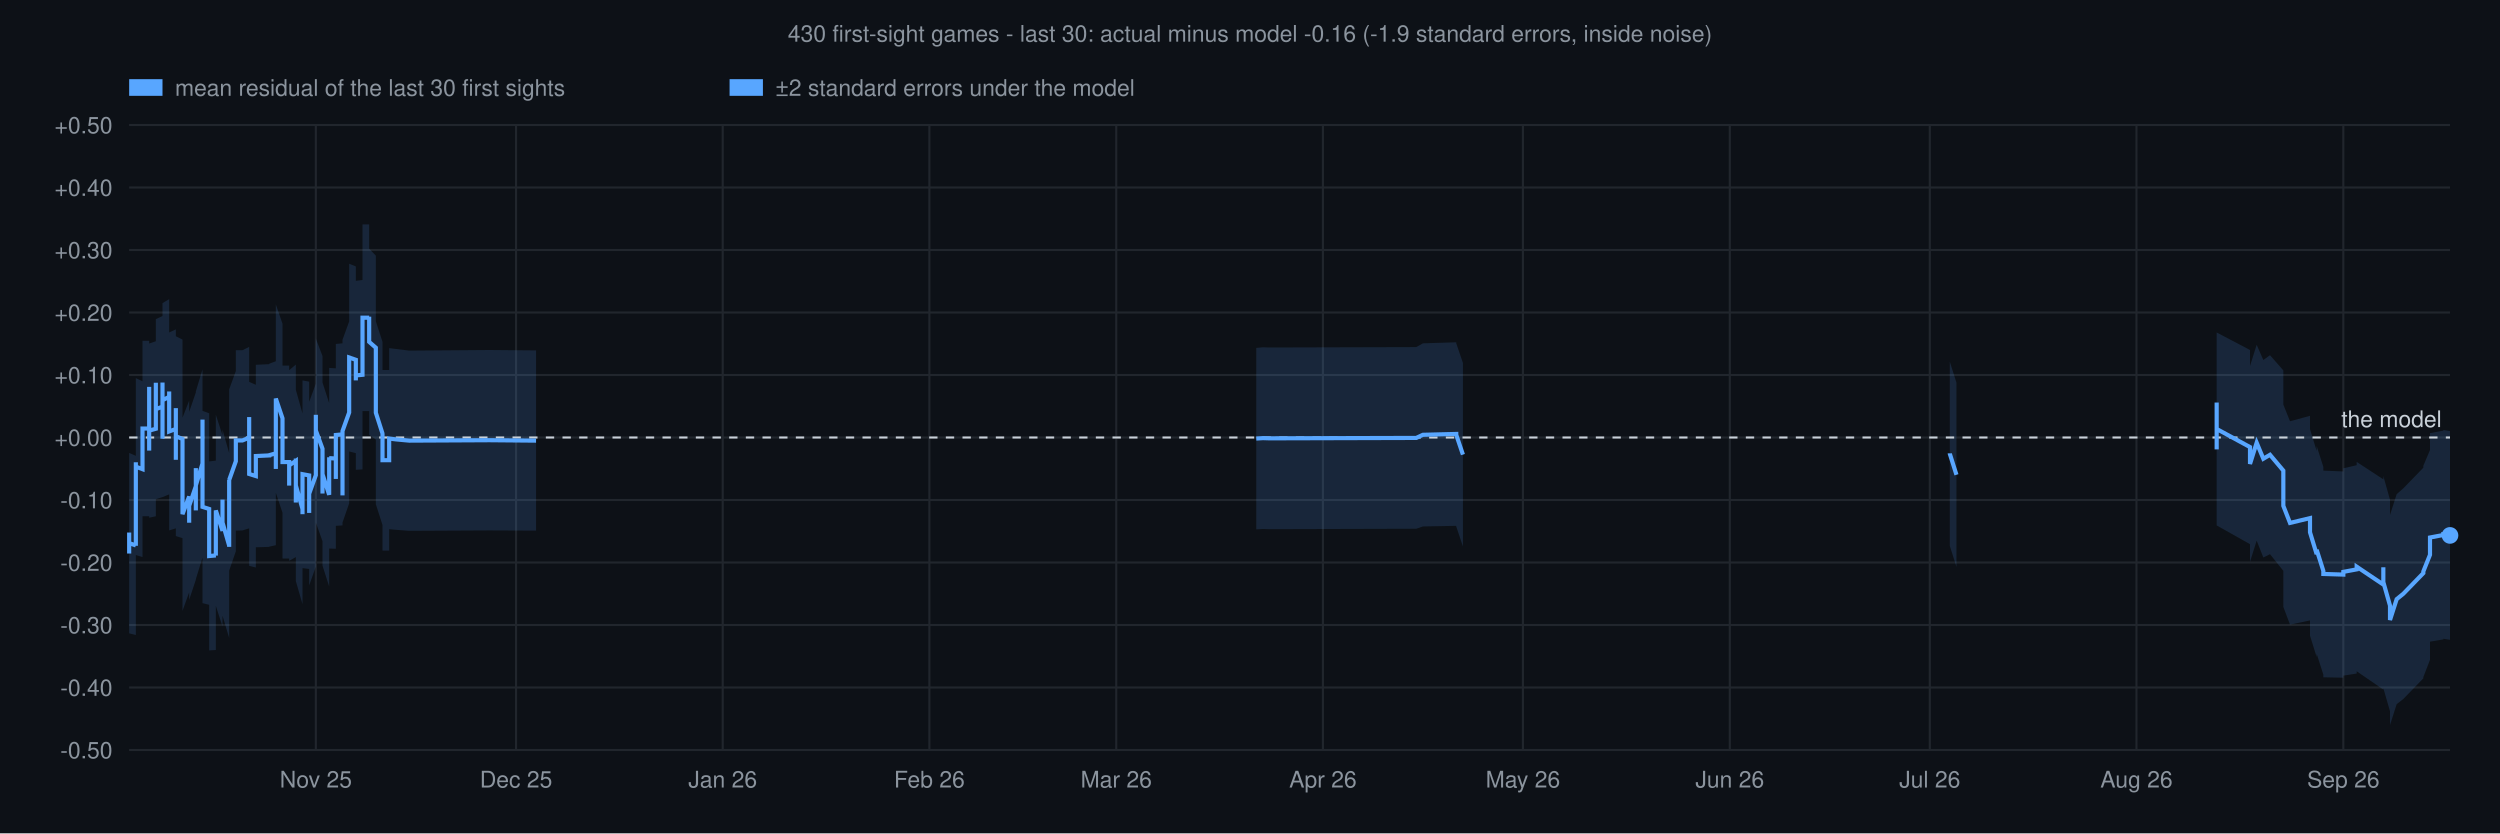
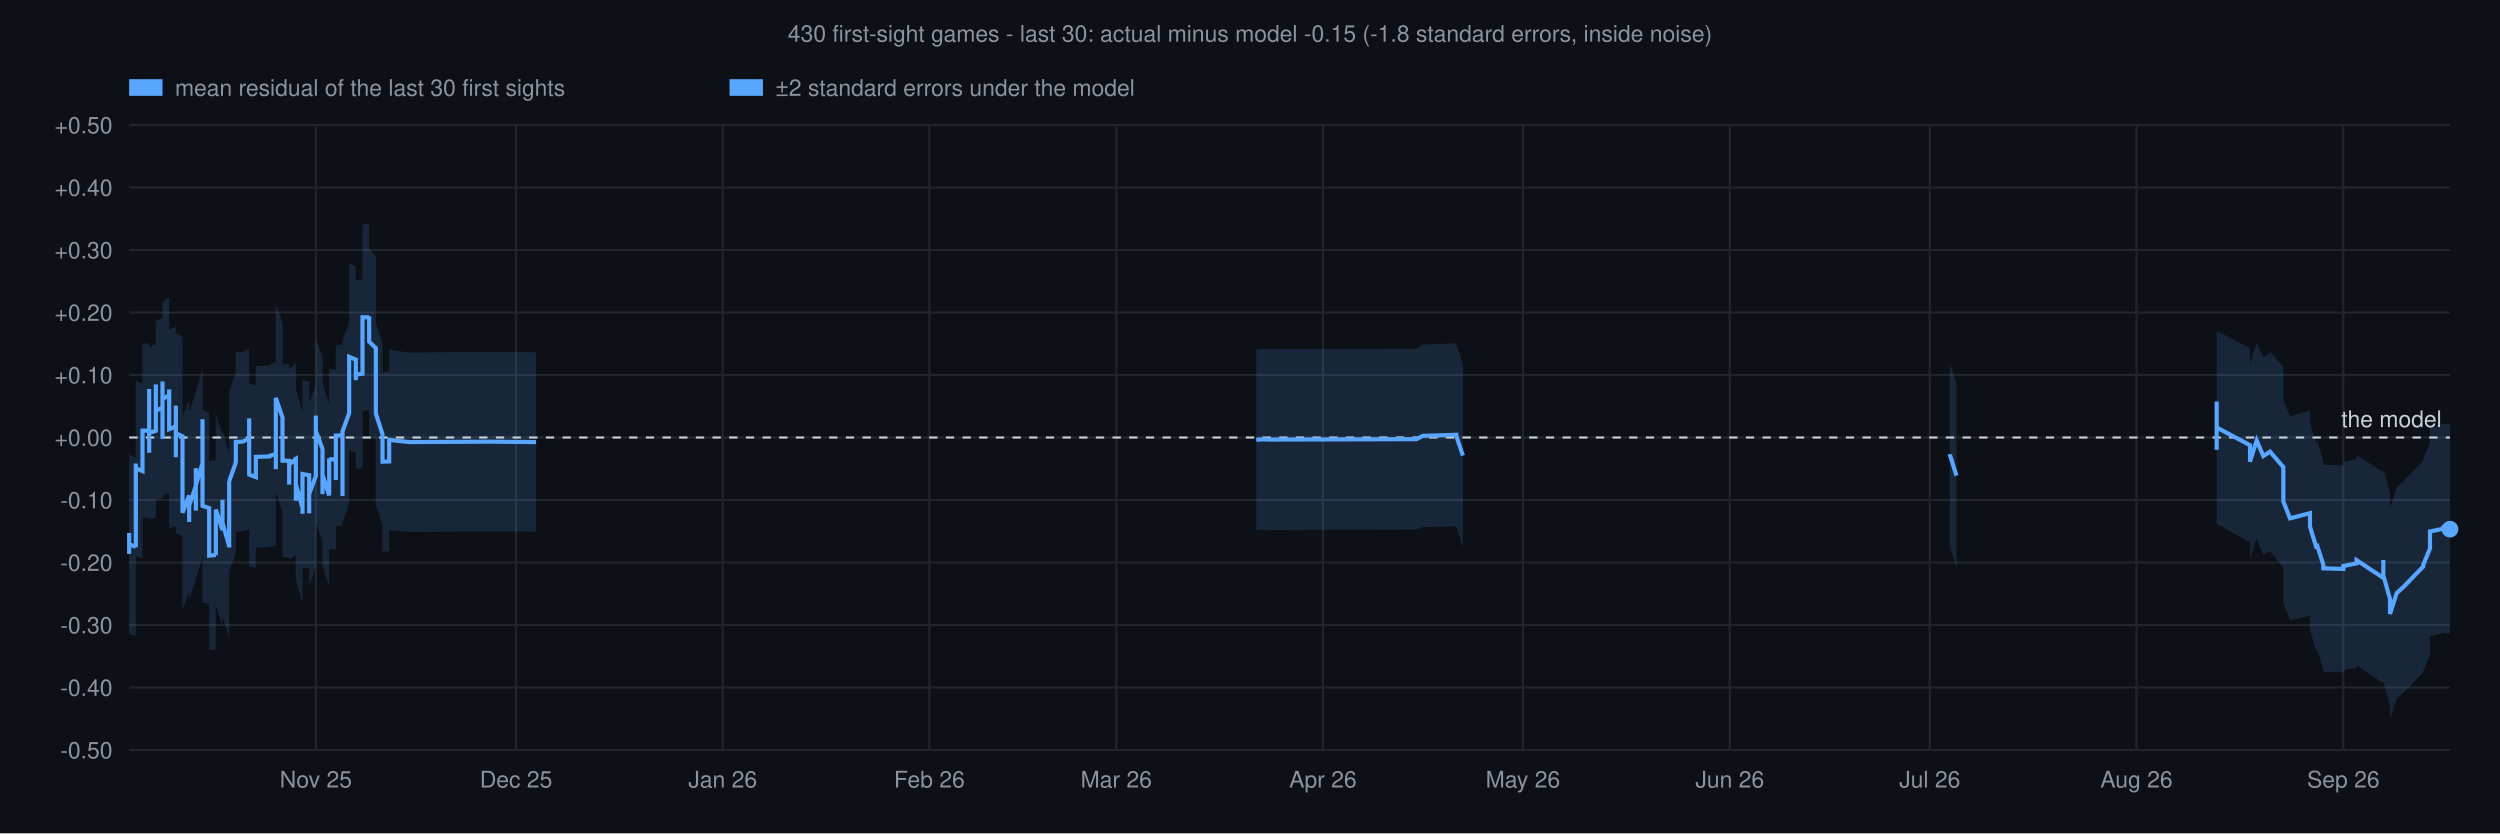
<svg xmlns="http://www.w3.org/2000/svg" viewBox="0 0 1200 400" font-family="Helvetica,sans-serif">
  <rect width="1200" height="400" fill="#0d1117" />
-   <text x="600" y="20" text-anchor="middle" font-size="11" fill="#8b949e">430 first-sight games - last 30: actual minus model -0.16 (-1.9 standard errors, inside noise)</text>
+   <text x="600" y="20" text-anchor="middle" font-size="11" fill="#8b949e">430 first-sight games - last 30: actual minus model -0.15 (-1.8 standard errors, inside noise)</text>
  <rect x="62.0" y="38" width="16" height="8" fill="#58a6ff" fill-opacity="1" />
  <text x="84.0" y="46" font-size="11" fill="#8b949e">mean residual of the last 30 first sights</text>
  <rect x="350.2" y="38" width="16" height="8" fill="#58a6ff" fill-opacity="1" />
  <text x="372.2" y="46" font-size="11" fill="#8b949e">±2 standard errors under the model</text>
  <line x1="62" y1="360.0" x2="1176" y2="360.0" stroke="#21262d" stroke-width="1" />
  <text x="54" y="364.0" text-anchor="end" font-size="11" fill="#8b949e">-0.50</text>
  <line x1="62" y1="330.0" x2="1176" y2="330.0" stroke="#21262d" stroke-width="1" />
  <text x="54" y="334.0" text-anchor="end" font-size="11" fill="#8b949e">-0.40</text>
  <line x1="62" y1="300.0" x2="1176" y2="300.0" stroke="#21262d" stroke-width="1" />
  <text x="54" y="304.0" text-anchor="end" font-size="11" fill="#8b949e">-0.30</text>
  <line x1="62" y1="270.0" x2="1176" y2="270.0" stroke="#21262d" stroke-width="1" />
  <text x="54" y="274.0" text-anchor="end" font-size="11" fill="#8b949e">-0.20</text>
  <line x1="62" y1="240.0" x2="1176" y2="240.0" stroke="#21262d" stroke-width="1" />
  <text x="54" y="244.0" text-anchor="end" font-size="11" fill="#8b949e">-0.10</text>
  <line x1="62" y1="210.0" x2="1176" y2="210.0" stroke="#21262d" stroke-width="1" />
  <text x="54" y="214.0" text-anchor="end" font-size="11" fill="#8b949e">+0.00</text>
  <line x1="62" y1="180.0" x2="1176" y2="180.0" stroke="#21262d" stroke-width="1" />
  <text x="54" y="184.0" text-anchor="end" font-size="11" fill="#8b949e">+0.10</text>
  <line x1="62" y1="150.0" x2="1176" y2="150.0" stroke="#21262d" stroke-width="1" />
  <text x="54" y="154.0" text-anchor="end" font-size="11" fill="#8b949e">+0.20</text>
  <line x1="62" y1="120.0" x2="1176" y2="120.0" stroke="#21262d" stroke-width="1" />
  <text x="54" y="124.0" text-anchor="end" font-size="11" fill="#8b949e">+0.30</text>
  <line x1="62" y1="90.0" x2="1176" y2="90.0" stroke="#21262d" stroke-width="1" />
  <text x="54" y="94.0" text-anchor="end" font-size="11" fill="#8b949e">+0.40</text>
  <line x1="62" y1="60.0" x2="1176" y2="60.0" stroke="#21262d" stroke-width="1" />
  <text x="54" y="64.0" text-anchor="end" font-size="11" fill="#8b949e">+0.50</text>
  <line x1="151.6" y1="60" x2="151.6" y2="360" stroke="#21262d" stroke-width="1" />
  <text x="151.6" y="378" text-anchor="middle" font-size="11" fill="#8b949e">Nov 25</text>
  <line x1="247.7" y1="60" x2="247.7" y2="360" stroke="#21262d" stroke-width="1" />
  <text x="247.7" y="378" text-anchor="middle" font-size="11" fill="#8b949e">Dec 25</text>
  <line x1="346.9" y1="60" x2="346.9" y2="360" stroke="#21262d" stroke-width="1" />
  <text x="346.9" y="378" text-anchor="middle" font-size="11" fill="#8b949e">Jan 26</text>
  <line x1="446.1" y1="60" x2="446.1" y2="360" stroke="#21262d" stroke-width="1" />
  <text x="446.1" y="378" text-anchor="middle" font-size="11" fill="#8b949e">Feb 26</text>
  <line x1="535.8" y1="60" x2="535.8" y2="360" stroke="#21262d" stroke-width="1" />
  <text x="535.8" y="378" text-anchor="middle" font-size="11" fill="#8b949e">Mar 26</text>
  <line x1="635.0" y1="60" x2="635.0" y2="360" stroke="#21262d" stroke-width="1" />
  <text x="635.0" y="378" text-anchor="middle" font-size="11" fill="#8b949e">Apr 26</text>
  <line x1="731.0" y1="60" x2="731.0" y2="360" stroke="#21262d" stroke-width="1" />
  <text x="731.0" y="378" text-anchor="middle" font-size="11" fill="#8b949e">May 26</text>
  <line x1="830.3" y1="60" x2="830.3" y2="360" stroke="#21262d" stroke-width="1" />
  <text x="830.3" y="378" text-anchor="middle" font-size="11" fill="#8b949e">Jun 26</text>
  <line x1="926.3" y1="60" x2="926.3" y2="360" stroke="#21262d" stroke-width="1" />
  <text x="926.3" y="378" text-anchor="middle" font-size="11" fill="#8b949e">Jul 26</text>
  <line x1="1025.5" y1="60" x2="1025.5" y2="360" stroke="#21262d" stroke-width="1" />
  <text x="1025.5" y="378" text-anchor="middle" font-size="11" fill="#8b949e">Aug 26</text>
  <line x1="1124.8" y1="60" x2="1124.8" y2="360" stroke="#21262d" stroke-width="1" />
  <text x="1124.8" y="378" text-anchor="middle" font-size="11" fill="#8b949e">Sep 26</text>
-   <polygon points="62.0,211.0 62.0,221.2 62.0,212.1 62.0,213.4 62.0,214.7 62.0,216.3 62.0,217.4 65.2,218.8 65.2,219.0 65.2,208.8 65.2,198.2 65.2,197.7 65.2,199.0 65.2,198.4 65.2,207.8 65.2,197.8 65.2,188.1 65.2,178.8 65.2,180.5 65.2,180.7 65.2,181.5 68.4,183.0 68.4,174.9 68.4,174.3 68.4,174.2 68.4,174.3 68.4,174.5 68.4,174.4 68.4,174.0 68.4,173.5 68.4,173.5 68.4,163.6 71.6,163.6 71.6,153.3 71.6,143.5 71.6,143.6 71.6,153.0 71.6,152.5 71.6,152.4 71.6,152.9 71.6,154.0 71.6,154.2 71.6,154.6 71.6,164.8 71.6,155.3 71.6,155.7 71.6,155.5 71.6,155.2 71.6,155.0 71.6,154.8 71.6,144.8 71.6,153.5 71.6,153.3 71.6,153.5 71.6,153.4 71.6,153.5 71.6,153.8 71.6,153.7 71.6,163.8 71.6,164.1 71.6,164.0 71.6,174.2 71.6,174.2 71.6,174.4 71.6,174.2 71.6,174.2 71.6,164.9 71.6,164.9 74.8,163.8 74.8,163.4 74.8,163.4 74.8,163.4 74.8,153.1 74.8,141.5 74.8,141.1 74.8,149.3 74.8,149.1 74.8,147.6 74.8,147.9 74.8,152.8 74.8,152.8 74.8,143.6 74.8,153.2 78.0,151.7 78.0,150.2 78.0,149.2 78.0,157.8 78.0,166.0 78.0,154.2 78.0,152.6 78.0,151.9 78.0,139.5 78.0,137.7 78.0,137.4 78.0,145.5 81.2,143.6 81.2,143.1 81.2,140.6 81.2,151.4 81.2,152.1 81.2,150.3 81.2,149.5 81.2,147.9 81.2,159.6 84.4,158.1 84.4,148.1 84.4,157.6 84.4,159.3 84.4,167.2 84.4,160.7 84.4,160.3 84.4,169.2 84.4,169.6 84.4,171.3 84.4,173.0 84.4,172.3 84.4,161.4 87.6,163.0 87.6,174.6 87.6,186.4 87.6,196.8 87.6,198.4 87.6,200.0 87.6,200.5 90.8,192.3 90.8,194.2 90.8,193.8 90.8,204.3 90.8,194.6 90.8,193.9 90.8,195.6 90.8,195.3 90.8,205.4 90.8,194.3 90.8,195.7 90.8,197.7 94.0,188.4 94.0,188.3 94.0,180.0 94.0,191.1 94.0,200.4 94.0,192.1 94.0,182.1 94.0,181.6 94.0,188.5 94.0,188.4 94.0,198.8 94.0,187.9 97.2,177.3 97.2,167.0 97.2,156.0 97.2,164.9 97.2,174.5 97.2,177.9 97.2,187.9 97.2,196.3 97.2,197.2 100.4,198.4 100.4,208.2 100.4,208.7 100.4,208.6 100.4,209.8 100.4,210.9 100.4,212.0 100.4,221.5 103.6,221.1 103.6,221.3 103.6,220.6 103.6,220.9 103.6,210.4 103.6,200.6 103.6,199.1 106.8,208.9 106.8,208.7 106.8,201.3 106.8,203.1 106.8,194.9 106.8,196.0 106.8,196.9 106.8,206.2 110.0,217.5 110.0,218.3 110.0,208.7 110.0,205.1 110.0,195.1 110.0,186.8 110.0,186.9 113.2,178.1 113.2,168.4 113.2,168.1 116.4,168.1 119.6,166.5 119.6,157.1 119.6,157.2 119.6,156.7 119.6,165.3 119.6,164.2 119.6,173.3 119.6,171.6 119.6,182.3 119.6,183.3 122.8,184.7 122.8,174.8 122.8,175.6 122.8,175.1 129.2,174.8 129.2,174.6 132.4,173.4 132.4,180.5 132.4,168.6 132.4,155.6 132.4,146.1 135.6,155.4 135.6,165.3 135.6,164.7 135.6,163.1 135.6,163.1 135.6,161.5 135.6,164.7 135.6,164.8 135.6,174.7 135.6,175.5 138.8,175.5 138.8,182.6 138.8,183.7 138.8,183.5 138.8,184.1 138.8,185.7 138.8,187.3 138.8,177.7 142.0,175.0 142.0,175.2 142.0,173.7 142.0,183.0 142.0,183.9 142.0,193.5 142.0,193.9 142.0,195.0 142.0,187.1 145.2,198.5 145.2,201.3 145.2,201.5 145.2,192.2 145.2,182.6 148.4,183.2 148.4,185.0 148.4,184.5 148.4,195.6 148.4,201.9 148.4,201.9 148.4,192.1 148.4,192.9 148.4,192.9 151.6,184.2 151.6,174.3 151.6,166.2 151.6,165.4 151.6,155.4 151.6,162.5 154.8,170.9 154.8,183.3 154.8,183.1 154.8,192.8 154.8,183.6 158.0,193.5 158.0,184.4 158.0,184.4 158.0,184.3 158.0,184.9 158.0,176.1 158.0,176.3 158.0,176.6 161.2,176.8 161.2,186.5 161.2,184.6 161.2,184.2 161.2,184.4 161.2,174.8 161.2,165.1 164.4,164.8 164.4,164.6 164.4,164.8 164.4,174.1 164.4,184.1 164.4,183.9 164.4,183.4 164.4,184.8 164.4,193.9 164.4,186.7 164.4,178.8 164.4,166.1 164.4,163.1 167.6,154.3 167.6,153.9 167.6,141.3 167.6,140.6 167.6,140.6 167.6,140.8 167.6,140.7 167.6,141.0 167.6,140.9 167.6,138.8 167.6,138.7 167.6,126.6 170.8,127.9 170.8,128.1 170.8,127.8 170.8,127.9 170.8,137.8 170.8,136.3 170.8,134.8 174.0,134.4 174.0,124.7 174.0,116.5 174.0,116.9 174.0,117.2 174.0,117.0 174.0,107.7 177.2,107.7 177.2,107.1 177.2,119.4 180.4,122.7 180.4,123.5 180.4,123.7 180.4,125.8 180.4,136.1 180.4,135.1 180.4,143.8 180.4,154.2 183.6,164.1 183.6,164.0 183.6,165.5 183.6,165.4 183.6,167.8 183.6,177.5 183.6,177.6 186.8,177.6 186.8,177.3 186.8,167.1 190.0,167.5 196.4,168.3 234.9,168.0 257.3,168.2 257.3,254.7 234.9,254.6 196.4,254.8 190.0,254.3 186.8,254.0 186.8,264.1 186.8,264.3 183.6,264.3 183.6,264.2 183.6,254.4 183.6,252.9 183.6,252.9 183.6,251.9 183.6,252.0 180.4,242.0 180.4,231.8 180.4,222.6 180.4,223.2 180.4,213.0 180.4,211.5 180.4,211.4 180.4,211.0 177.2,208.7 177.2,197.0 177.2,197.3 174.0,197.3 174.0,206.9 174.0,207.0 174.0,206.8 174.0,206.6 174.0,215.5 174.0,225.3 170.8,225.5 170.8,226.5 170.8,227.5 170.8,217.5 170.8,217.5 170.8,217.6 170.8,217.5 167.6,216.7 167.6,228.1 167.6,228.2 167.6,229.5 167.6,229.5 167.6,229.4 167.6,229.4 167.6,229.3 167.6,229.3 167.6,229.7 167.6,241.4 167.6,241.6 164.4,250.8 164.4,253.0 164.4,264.9 164.4,273.6 164.4,281.7 164.4,272.2 164.4,271.4 164.4,271.7 164.4,271.8 164.4,261.8 164.4,252.2 164.4,252.1 164.4,252.2 161.2,252.4 161.2,262.2 161.2,271.9 161.2,271.9 161.2,272.1 161.2,273.2 161.2,263.4 158.0,263.3 158.0,263.1 158.0,263.0 158.0,272.3 158.0,271.9 158.0,272.0 158.0,272.0 158.0,281.5 154.8,271.5 154.8,281.1 154.8,271.3 154.8,271.4 154.8,259.8 151.6,250.8 151.6,242.8 151.6,252.7 151.6,253.2 151.6,262.1 151.6,272.0 148.4,281.0 148.4,281.0 148.4,280.6 148.4,290.5 148.4,290.4 148.4,284.6 148.4,273.9 148.4,274.2 148.4,273.1 145.2,272.7 145.2,282.5 145.2,292.1 145.2,292.0 145.2,290.0 142.0,278.9 142.0,287.4 142.0,286.7 142.0,286.5 142.0,276.7 142.0,276.2 142.0,266.6 142.0,267.6 142.0,267.4 138.8,269.2 138.8,279.0 138.8,278.0 138.8,277.1 138.8,276.6 138.8,276.8 138.8,276.1 138.8,268.1 135.6,268.1 135.6,267.6 135.6,257.6 135.6,257.6 135.6,253.7 135.6,254.7 135.6,254.7 135.6,255.7 135.6,256.0 135.6,246.1 132.4,236.5 132.4,246.2 132.4,258.3 132.4,269.7 132.4,261.7 129.2,262.4 129.2,262.5 122.8,262.7 122.8,263.0 122.8,262.5 122.8,272.4 119.6,271.6 119.6,271.0 119.6,260.6 119.6,261.6 119.6,252.2 119.6,252.9 119.6,243.7 119.6,244.0 119.6,244.0 119.6,253.6 116.4,254.6 113.2,254.7 113.2,254.8 113.2,264.6 110.0,273.9 110.0,273.8 110.0,282.8 110.0,292.8 110.0,297.0 110.0,306.7 110.0,306.2 106.8,295.5 106.8,285.8 106.8,285.3 106.8,284.7 106.8,293.6 106.8,292.4 106.8,300.5 106.8,300.7 103.6,290.8 103.6,291.7 103.6,301.6 103.6,311.9 103.6,311.7 103.6,312.1 103.6,312.0 100.4,312.2 100.4,302.6 100.4,301.9 100.4,301.2 100.4,300.5 100.4,300.5 100.4,300.2 100.4,290.3 97.2,289.5 97.2,288.9 97.2,279.9 97.2,269.9 97.2,265.9 97.2,256.2 97.2,246.9 97.2,257.5 97.2,267.6 94.0,278.0 94.0,288.5 94.0,278.3 94.0,278.3 94.0,270.5 94.0,270.8 94.0,280.8 94.0,289.7 94.0,280.1 94.0,269.4 94.0,278.3 94.0,278.3 90.8,287.9 90.8,286.7 90.8,285.8 90.8,296.5 90.8,286.4 90.8,286.6 90.8,285.5 90.8,285.9 90.8,295.8 90.8,285.3 90.8,285.6 90.8,284.3 87.6,293.2 87.6,292.9 87.6,291.9 87.6,290.8 87.6,280.5 87.6,269.4 87.6,258.3 84.4,257.3 84.4,267.9 84.4,268.4 84.4,267.3 84.4,266.3 84.4,266.0 84.4,256.7 84.4,257.0 84.4,263.0 84.4,254.3 84.4,253.2 84.4,243.6 84.4,253.6 81.2,254.6 81.2,243.5 81.2,244.5 81.2,245.0 81.2,246.1 81.2,245.8 81.2,235.2 81.2,237.0 81.2,237.3 78.0,238.6 78.0,229.8 78.0,230.0 78.0,231.1 78.0,242.6 78.0,243.0 78.0,244.0 78.0,255.2 78.0,246.3 78.0,237.1 78.0,237.7 78.0,238.6 74.8,239.6 74.8,229.8 74.8,239.2 74.8,239.2 74.8,234.3 74.8,234.2 74.8,235.1 74.8,235.2 74.8,226.2 74.8,226.5 74.8,237.5 74.8,247.6 74.8,247.6 74.8,247.6 74.8,247.8 71.6,248.5 71.6,248.5 71.6,258.1 71.6,258.1 71.6,258.2 71.6,258.1 71.6,258.1 71.6,248.0 71.6,248.0 71.6,247.8 71.6,237.8 71.6,237.8 71.6,237.7 71.6,237.7 71.6,237.7 71.6,237.6 71.6,237.7 71.6,228.5 71.6,238.5 71.6,238.6 71.6,238.7 71.6,238.9 71.6,238.9 71.6,238.8 71.6,248.5 71.6,238.4 71.6,238.2 71.6,238.0 71.6,237.4 71.6,237.2 71.6,237.2 71.6,237.5 71.6,227.8 71.6,227.8 71.6,237.7 71.6,247.8 68.4,247.8 68.4,257.7 68.4,257.8 68.4,258.0 68.4,258.2 68.4,258.3 68.4,258.2 68.4,258.2 68.4,258.2 68.4,258.5 68.4,267.4 65.2,266.4 65.2,266.0 65.2,265.9 65.2,264.9 65.2,274.5 65.2,284.3 65.2,294.3 65.2,284.7 65.2,284.9 65.2,284.2 65.2,284.5 65.2,294.8 65.2,304.9 65.2,304.8 62.0,304.0 62.0,303.3 62.0,302.4 62.0,301.6 62.0,300.8 62.0,310.3 62.0,300.2" fill="#58a6ff" fill-opacity="0.15" />
-   <polygon points="603.0,167.0 606.2,166.7 609.4,166.8 679.8,166.6 683.0,164.8 699.0,164.3 699.0,164.4 699.0,164.8 702.2,174.2 702.2,262.3 699.0,252.7 699.0,252.5 699.0,252.4 683.0,252.7 679.8,253.8 609.4,254.0 606.2,253.9 603.0,254.1" fill="#58a6ff" fill-opacity="0.15" />
-   <polygon points="935.9,173.4 935.9,173.6 939.1,183.7 939.1,272.1 935.9,262.0 935.9,261.9" fill="#58a6ff" fill-opacity="0.15" />
-   <polygon points="1064.0,171.1 1064.0,168.9 1064.0,168.3 1064.0,160.3 1064.0,147.4 1064.0,149.9 1064.0,159.6 1080.0,168.0 1080.0,175.7 1083.2,165.5 1086.4,172.8 1089.6,170.5 1096.0,177.8 1096.0,185.6 1096.0,194.2 1099.2,202.2 1108.8,199.6 1108.8,206.0 1112.0,216.5 1112.0,216.2 1112.0,214.1 1115.2,224.1 1115.2,225.9 1124.8,226.3 1124.8,224.8 1131.2,223.3 1131.2,221.7 1144.0,230.1 1144.0,228.3 1144.0,221.2 1144.0,222.8 1144.0,223.7 1144.0,223.1 1144.0,228.5 1147.2,239.9 1147.2,247.2 1150.4,237.2 1153.6,234.4 1163.2,224.5 1163.2,223.6 1166.4,216.0 1166.4,215.4 1166.4,207.9 1172.8,206.7 1172.8,206.4 1176.0,206.9 1176.0,307.1 1172.8,306.6 1172.8,306.9 1166.4,308.0 1166.4,316.1 1166.4,316.7 1163.2,325.0 1163.2,325.6 1153.6,335.5 1150.4,338.0 1147.2,348.0 1147.2,341.4 1144.0,330.3 1144.0,324.9 1144.0,325.4 1144.0,324.6 1144.0,323.4 1144.0,329.9 1144.0,331.0 1131.2,322.2 1131.2,323.3 1124.8,324.3 1124.8,325.3 1115.2,325.1 1115.2,323.8 1112.0,313.8 1112.0,315.3 1112.0,315.4 1108.8,305.1 1108.8,297.8 1099.2,299.8 1096.0,291.3 1096.0,282.5 1096.0,274.0 1089.6,266.0 1086.4,267.6 1083.2,259.5 1080.0,269.7 1080.0,261.2 1064.0,252.2 1064.0,242.4 1064.0,239.1 1064.0,251.2 1064.0,258.2 1064.0,258.6 1064.0,260.3" fill="#58a6ff" fill-opacity="0.15" />
+   <polygon points="62.0,211.3 62.0,221.4 62.0,212.4 62.0,213.9 62.0,215.3 62.0,217.0 62.0,218.2 65.2,219.8 65.2,220.0 65.2,209.8 65.2,199.1 65.2,198.6 65.2,199.9 65.2,199.3 65.2,208.6 65.2,198.7 65.2,188.9 65.2,179.8 65.2,181.5 65.2,181.8 65.2,182.7 68.4,184.3 68.4,176.4 68.4,175.7 68.4,175.6 68.4,175.7 68.4,175.9 68.4,175.8 68.4,175.4 68.4,174.8 68.4,174.8 68.4,164.9 71.6,164.9 71.6,154.6 71.6,144.9 71.6,144.9 71.6,154.4 71.6,153.8 71.6,153.7 71.6,154.2 71.6,155.4 71.6,155.6 71.6,156.1 71.6,166.3 71.6,156.8 71.6,157.2 71.6,157.0 71.6,156.7 71.6,156.5 71.6,156.3 71.6,146.2 71.6,154.8 71.6,154.6 71.6,154.8 71.6,154.8 71.6,154.8 71.6,155.1 71.6,155.1 71.6,165.1 71.6,165.5 71.6,165.4 71.6,175.6 71.6,175.6 71.6,175.8 71.6,175.6 71.6,175.6 71.6,166.3 71.6,166.4 74.8,165.1 74.8,164.7 74.8,164.8 74.8,164.7 74.8,154.4 74.8,142.7 74.8,142.2 74.8,150.3 74.8,150.1 74.8,148.4 74.8,148.7 74.8,153.6 74.8,153.6 74.8,144.6 74.8,154.1 78.0,152.5 78.0,150.8 78.0,149.8 78.0,158.2 78.0,166.3 78.0,154.3 78.0,152.5 78.0,151.8 78.0,139.2 78.0,137.3 78.0,136.9 78.0,144.9 81.2,142.8 81.2,142.2 81.2,139.5 81.2,150.4 81.2,151.1 81.2,149.2 81.2,148.4 81.2,146.6 81.2,158.4 84.4,156.8 84.4,146.8 84.4,156.2 84.4,158.1 84.4,165.9 84.4,159.2 84.4,158.7 84.4,167.5 84.4,168.0 84.4,169.8 84.4,171.7 84.4,170.8 84.4,160.0 87.6,161.6 87.6,173.4 87.6,185.3 87.6,195.7 87.6,197.6 87.6,199.3 87.6,199.8 90.8,191.8 90.8,193.9 90.8,193.4 90.8,204.0 90.8,194.3 90.8,193.6 90.8,195.4 90.8,195.1 90.8,205.2 90.8,194.0 90.8,195.5 90.8,197.6 94.0,188.4 94.0,188.3 94.0,180.2 94.0,191.4 94.0,200.6 94.0,192.5 94.0,182.5 94.0,181.9 94.0,188.5 94.0,188.5 94.0,198.8 94.0,187.9 97.2,177.2 97.2,166.9 97.2,155.8 97.2,164.7 97.2,174.2 97.2,177.4 97.2,187.5 97.2,195.7 97.2,196.7 100.4,198.0 100.4,207.8 100.4,208.3 100.4,208.2 100.4,209.6 100.4,210.7 100.4,211.9 100.4,221.4 103.6,220.9 103.6,221.1 103.6,220.4 103.6,220.8 103.6,210.2 103.6,200.4 103.6,198.8 106.8,208.5 106.8,208.3 106.8,201.2 106.8,203.2 106.8,195.1 106.8,196.3 106.8,197.2 106.8,206.5 110.0,217.9 110.0,218.7 110.0,209.2 110.0,205.8 110.0,195.8 110.0,187.5 110.0,187.7 113.2,179.0 113.2,169.3 113.2,169.0 116.4,169.0 119.6,167.3 119.6,157.9 119.6,158.0 119.6,157.5 119.6,166.0 119.6,164.7 119.6,173.7 119.6,171.9 119.6,182.6 119.6,183.8 122.8,185.2 122.8,175.4 122.8,176.3 122.8,175.7 129.2,175.4 129.2,175.1 132.4,173.9 132.4,180.7 132.4,168.6 132.4,155.3 132.4,145.9 135.6,155.2 135.6,165.0 135.6,164.4 135.6,162.7 135.6,162.7 135.6,160.9 135.6,164.0 135.6,164.1 135.6,173.9 135.6,174.8 138.8,174.9 138.8,181.7 138.8,182.9 138.8,182.6 138.8,183.3 138.8,185.0 138.8,186.7 138.8,177.2 142.0,174.2 142.0,174.5 142.0,172.8 142.0,182.1 142.0,183.1 142.0,192.7 142.0,193.1 142.0,194.3 142.0,186.6 145.2,198.1 145.2,201.1 145.2,201.4 145.2,192.1 145.2,182.5 148.4,183.2 148.4,185.1 148.4,184.6 148.4,195.8 148.4,202.3 148.4,202.3 148.4,192.5 148.4,193.3 148.4,193.3 151.6,184.8 151.6,174.9 151.6,166.9 151.6,166.0 151.6,156.1 151.6,162.9 154.8,171.2 154.8,183.7 154.8,183.5 154.8,193.2 154.8,184.0 158.0,194.0 158.0,184.9 158.0,184.9 158.0,184.8 158.0,185.4 158.0,176.7 158.0,177.0 158.0,177.3 161.2,177.5 161.2,187.2 161.2,185.2 161.2,184.7 161.2,184.9 161.2,175.4 161.2,165.7 164.4,165.4 164.4,165.1 164.4,165.3 164.4,174.7 164.4,184.6 164.4,184.4 164.4,183.8 164.4,185.4 164.4,194.4 164.4,187.5 164.4,179.7 164.4,166.8 164.4,163.5 167.6,154.9 167.6,154.4 167.6,141.6 167.6,140.8 167.6,140.8 167.6,141.0 167.6,140.9 167.6,141.2 167.6,141.2 167.6,138.9 167.6,138.8 167.6,126.4 170.8,127.9 170.8,128.0 170.8,127.8 170.8,127.9 170.8,137.7 170.8,136.1 170.8,134.5 174.0,134.1 174.0,124.4 174.0,116.3 174.0,116.8 174.0,117.1 174.0,116.8 174.0,107.6 177.2,107.6 177.2,107.0 177.2,119.6 180.4,123.1 180.4,123.9 180.4,124.2 180.4,126.5 180.4,136.8 180.4,135.7 180.4,144.3 180.4,154.7 183.6,164.7 183.6,164.5 183.6,166.2 183.6,166.1 183.6,168.7 183.6,178.4 183.6,178.5 186.8,178.4 186.8,178.1 186.8,167.9 190.0,168.4 196.4,169.2 234.9,168.9 257.3,169.1 257.3,255.2 234.9,255.1 196.4,255.3 190.0,254.7 186.8,254.4 186.8,264.5 186.8,264.7 183.6,264.7 183.6,264.6 183.6,254.8 183.6,253.1 183.6,253.2 183.6,252.1 183.6,252.2 180.4,242.2 180.4,232.0 180.4,222.8 180.4,223.4 180.4,213.3 180.4,211.7 180.4,211.5 180.4,211.1 177.2,208.5 177.2,196.6 177.2,197.0 174.0,197.0 174.0,206.5 174.0,206.6 174.0,206.4 174.0,206.2 174.0,215.0 174.0,224.8 170.8,225.0 170.8,226.1 170.8,227.2 170.8,217.2 170.8,217.2 170.8,217.3 170.8,217.3 167.6,216.3 167.6,227.9 167.6,227.9 167.6,229.3 167.6,229.4 167.6,229.2 167.6,229.3 167.6,229.1 167.6,229.2 167.6,229.6 167.6,241.4 167.6,241.7 164.4,250.8 164.4,253.2 164.4,265.3 164.4,274.0 164.4,281.8 164.4,272.4 164.4,271.5 164.4,271.8 164.4,271.9 164.4,262.0 164.4,252.3 164.4,252.2 164.4,252.4 161.2,252.5 161.2,262.3 161.2,272.1 161.2,272.0 161.2,272.2 161.2,273.5 161.2,263.6 158.0,263.5 158.0,263.4 158.0,263.2 158.0,272.4 158.0,272.1 158.0,272.1 158.0,272.1 158.0,281.6 154.8,271.7 154.8,281.2 154.8,271.4 154.8,271.5 154.8,259.8 151.6,250.8 151.6,243.0 151.6,253.0 151.6,253.5 151.6,262.3 151.6,272.2 148.4,281.1 148.4,281.1 148.4,280.6 148.4,290.5 148.4,290.5 148.4,284.5 148.4,273.7 148.4,274.0 148.4,272.9 145.2,272.5 145.2,282.3 145.2,291.8 145.2,291.7 145.2,289.5 142.0,278.3 142.0,286.6 142.0,285.9 142.0,285.6 142.0,275.9 142.0,275.3 142.0,265.7 142.0,266.8 142.0,266.6 138.8,268.7 138.8,278.4 138.8,277.3 138.8,276.3 138.8,275.8 138.8,276.0 138.8,275.2 138.8,267.5 135.6,267.4 135.6,266.8 135.6,256.9 135.6,256.9 135.6,253.1 135.6,254.2 135.6,254.2 135.6,255.3 135.6,255.6 135.6,245.7 132.4,236.1 132.4,245.8 132.4,258.1 132.4,269.7 132.4,261.9 129.2,262.6 129.2,262.7 122.8,262.9 122.8,263.3 122.8,262.8 122.8,272.7 119.6,271.8 119.6,271.1 119.6,260.6 119.6,261.8 119.6,252.4 119.6,253.1 119.6,244.1 119.6,244.4 119.6,244.4 119.6,254.0 116.4,255.1 113.2,255.1 113.2,255.3 113.2,265.1 110.0,274.3 110.0,274.2 110.0,283.1 110.0,293.1 110.0,297.2 110.0,306.9 110.0,306.4 106.8,295.5 106.8,286.0 106.8,285.4 106.8,284.7 106.8,293.5 106.8,292.3 106.8,300.2 106.8,300.3 103.6,290.4 103.6,291.5 103.6,301.3 103.6,311.7 103.6,311.4 103.6,311.9 103.6,311.8 100.4,312.0 100.4,302.4 100.4,301.6 100.4,300.9 100.4,300.1 100.4,300.1 100.4,299.8 100.4,289.9 97.2,289.0 97.2,288.4 97.2,279.5 97.2,269.5 97.2,265.6 97.2,255.8 97.2,246.6 97.2,257.3 97.2,267.4 94.0,277.8 94.0,288.4 94.0,278.1 94.0,278.2 94.0,270.5 94.0,270.8 94.0,280.9 94.0,289.6 94.0,280.1 94.0,269.3 94.0,278.1 94.0,278.2 90.8,287.7 90.8,286.4 90.8,285.4 90.8,296.1 90.8,286.1 90.8,286.3 90.8,285.1 90.8,285.5 90.8,295.4 90.8,284.9 90.8,285.1 90.8,283.8 87.6,292.5 87.6,292.2 87.6,291.1 87.6,289.9 87.6,279.6 87.6,268.4 87.6,257.2 84.4,256.1 84.4,266.7 84.4,267.3 84.4,266.1 84.4,265.0 84.4,264.7 84.4,255.5 84.4,255.8 84.4,261.9 84.4,253.3 84.4,252.2 84.4,242.5 84.4,252.5 81.2,253.6 81.2,242.4 81.2,243.6 81.2,244.1 81.2,245.3 81.2,244.9 81.2,234.4 81.2,236.3 81.2,236.7 78.0,238.0 78.0,229.3 78.0,229.5 78.0,230.8 78.0,242.4 78.0,242.8 78.0,243.9 78.0,255.2 78.0,246.4 78.0,237.3 78.0,237.9 78.0,239.0 74.8,240.0 74.8,230.2 74.8,239.6 74.8,239.6 74.8,234.7 74.8,234.5 74.8,235.5 74.8,235.6 74.8,226.8 74.8,227.1 74.8,238.1 74.8,248.3 74.8,248.3 74.8,248.3 74.8,248.5 71.6,249.2 71.6,249.2 71.6,258.8 71.6,258.8 71.6,258.9 71.6,258.8 71.6,258.8 71.6,248.7 71.6,248.7 71.6,248.5 71.6,238.5 71.6,238.5 71.6,238.4 71.6,238.4 71.6,238.4 71.6,238.3 71.6,238.4 71.6,229.2 71.6,239.3 71.6,239.4 71.6,239.5 71.6,239.6 71.6,239.7 71.6,239.5 71.6,249.2 71.6,239.1 71.6,238.9 71.6,238.8 71.6,238.1 71.6,237.8 71.6,237.9 71.6,238.2 71.6,228.5 71.6,228.5 71.6,238.4 71.6,248.5 68.4,248.5 68.4,258.4 68.4,258.5 68.4,258.8 68.4,259.0 68.4,259.0 68.4,258.9 68.4,258.9 68.4,258.9 68.4,259.3 68.4,268.0 65.2,267.0 65.2,266.5 65.2,266.4 65.2,265.3 65.2,274.9 65.2,284.7 65.2,294.7 65.2,285.1 65.2,285.4 65.2,284.6 65.2,284.9 65.2,295.3 65.2,305.4 65.2,305.3 62.0,304.3 62.0,303.6 62.0,302.6 62.0,301.7 62.0,300.9 62.0,310.3 62.0,300.2" fill="#58a6ff" fill-opacity="0.15" />
+   <polygon points="603.0,167.8 606.2,167.5 609.4,167.6 679.8,167.4 683.0,165.4 699.0,164.8 699.0,165.0 699.0,165.4 702.2,174.7 702.2,262.6 699.0,253.0 699.0,252.7 699.0,252.6 683.0,253.0 679.8,254.2 609.4,254.4 606.2,254.3 603.0,254.5" fill="#58a6ff" fill-opacity="0.15" />
+   <polygon points="935.9,173.9 935.9,174.1 939.1,184.3 939.1,272.3 935.9,262.2 935.9,262.1" fill="#58a6ff" fill-opacity="0.15" />
+   <polygon points="1064.0,171.4 1064.0,169.0 1064.0,168.4 1064.0,160.1 1064.0,146.9 1064.0,149.2 1064.0,158.9 1080.0,167.1 1080.0,174.6 1083.2,164.4 1086.4,171.5 1089.6,169.0 1096.0,176.1 1096.0,183.6 1096.0,192.0 1099.2,199.9 1108.8,197.0 1108.8,203.1 1112.0,213.7 1112.0,213.4 1112.0,211.0 1115.2,221.1 1115.2,223.1 1124.8,223.5 1124.8,221.8 1131.2,220.2 1131.2,218.5 1144.0,226.7 1144.0,224.8 1144.0,217.5 1144.0,219.2 1144.0,220.2 1144.0,219.6 1144.0,225.0 1147.2,236.6 1147.2,244.0 1150.4,234.0 1153.6,231.1 1163.2,221.2 1163.2,220.2 1166.4,212.7 1166.4,212.1 1166.4,204.9 1172.8,203.5 1172.8,203.2 1176.0,203.8 1176.0,304.2 1172.8,303.7 1172.8,304.0 1166.4,305.3 1166.4,313.2 1166.4,313.8 1163.2,321.9 1163.2,322.6 1153.6,332.5 1150.4,335.3 1147.2,345.3 1147.2,338.5 1144.0,327.2 1144.0,321.9 1144.0,322.3 1144.0,321.5 1144.0,320.1 1144.0,326.8 1144.0,328.0 1131.2,319.3 1131.2,320.6 1124.8,321.6 1124.8,322.7 1115.2,322.5 1115.2,321.1 1112.0,311.1 1112.0,312.7 1112.0,312.9 1108.8,302.5 1108.8,295.5 1099.2,297.7 1096.0,289.4 1096.0,280.7 1096.0,272.4 1089.6,264.6 1086.4,266.4 1083.2,258.5 1080.0,268.6 1080.0,260.3 1064.0,251.4 1064.0,241.6 1064.0,238.5 1064.0,250.8 1064.0,258.0 1064.0,258.4 1064.0,260.3" fill="#58a6ff" fill-opacity="0.15" />
  <line x1="62" y1="210.0" x2="1176" y2="210.0" stroke="#c9d1d9" stroke-width="1" stroke-dasharray="4 4" />
  <text x="1172" y="205.0" text-anchor="end" font-size="11" fill="#c9d1d9">the model</text>
-   <polyline points="62.0,255.6 62.0,265.7 62.0,256.4 62.0,257.5 62.0,258.6 62.0,259.8 62.0,260.7 65.2,261.8 65.2,262.0 65.2,251.8 65.2,241.3 65.2,241.0 65.2,242.0 65.2,241.5 65.2,251.0 65.2,241.1 65.2,231.3 65.2,221.9 65.2,223.2 65.2,223.4 65.2,224.0 68.4,225.2 68.4,216.7 68.4,216.3 68.4,216.2 68.4,216.2 68.4,216.4 68.4,216.3 68.4,216.0 68.4,215.6 68.4,215.6 68.4,205.7 71.6,205.7 71.6,195.5 71.6,185.7 71.6,185.7 71.6,195.3 71.6,194.9 71.6,194.8 71.6,195.1 71.6,196.0 71.6,196.2 71.6,196.5 71.6,206.7 71.6,197.0 71.6,197.3 71.6,197.2 71.6,197.0 71.6,196.8 71.6,196.7 71.6,186.6 71.6,195.6 71.6,195.4 71.6,195.6 71.6,195.6 71.6,195.6 71.6,195.8 71.6,195.8 71.6,205.8 71.6,206.1 71.6,206.0 71.6,216.1 71.6,216.1 71.6,216.3 71.6,216.1 71.6,216.1 71.6,206.7 71.6,206.7 74.8,205.8 74.8,205.5 74.8,205.5 74.8,205.5 74.8,195.3 74.8,184.0 74.8,183.7 74.8,192.2 74.8,192.1 74.8,190.9 74.8,191.1 74.8,196.0 74.8,196.0 74.8,186.7 74.8,196.4 78.0,195.2 78.0,193.9 78.0,193.2 78.0,202.1 78.0,210.6 78.0,199.1 78.0,197.8 78.0,197.2 78.0,185.3 78.0,183.9 78.0,183.6 78.0,192.1 81.2,190.5 81.2,190.1 81.2,187.9 81.2,198.6 81.2,199.1 81.2,197.6 81.2,197.0 81.2,195.7 81.2,207.1 84.4,205.9 84.4,195.9 84.4,205.4 84.4,206.8 84.4,215.1 84.4,208.9 84.4,208.5 84.4,217.6 84.4,218.0 84.4,219.3 84.4,220.7 84.4,220.1 84.4,209.4 87.6,210.7 87.6,222.0 87.6,233.5 87.6,243.8 87.6,245.2 87.6,246.5 87.6,246.8 90.8,238.3 90.8,239.9 90.8,239.6 90.8,250.1 90.8,240.3 90.8,239.7 90.8,241.1 90.8,240.9 90.8,250.9 90.8,240.0 90.8,241.2 90.8,242.8 94.0,233.4 94.0,233.3 94.0,224.7 94.0,235.6 94.0,245.0 94.0,236.5 94.0,226.5 94.0,226.1 94.0,233.4 94.0,233.4 94.0,243.6 94.0,233.0 97.2,222.5 97.2,212.3 97.2,201.4 97.2,210.6 97.2,220.2 97.2,223.9 97.2,233.9 97.2,242.6 97.2,243.3 100.4,244.3 100.4,254.2 100.4,254.6 100.4,254.5 100.4,255.5 100.4,256.4 100.4,257.3 100.4,266.9 103.6,266.6 103.6,266.7 103.6,266.1 103.6,266.4 103.6,256.0 103.6,246.2 103.6,245.0 106.8,254.8 106.8,254.6 106.8,246.9 106.8,248.3 106.8,239.8 106.8,240.6 106.8,241.3 106.8,250.8 110.0,261.9 110.0,262.5 110.0,252.8 110.0,249.0 110.0,239.0 110.0,230.3 110.0,230.4 113.2,221.4 113.2,211.6 113.2,211.4 116.4,211.4 119.6,210.1 119.6,200.6 119.6,200.6 119.6,200.2 119.6,209.1 119.6,208.2 119.6,217.4 119.6,216.1 119.6,226.6 119.6,227.5 122.8,228.5 122.8,218.7 122.8,219.3 122.8,218.9 129.2,218.6 129.2,218.5 132.4,217.6 132.4,225.1 132.4,213.4 132.4,200.9 132.4,191.3 135.6,200.8 135.6,210.7 135.6,210.2 135.6,208.9 135.6,208.9 135.6,207.6 135.6,211.2 135.6,211.2 135.6,221.1 135.6,221.8 138.8,221.8 138.8,229.3 138.8,230.3 138.8,230.1 138.8,230.6 138.8,231.8 138.8,233.1 138.8,223.4 142.0,221.2 142.0,221.4 142.0,220.1 142.0,229.6 142.0,230.3 142.0,240.0 142.0,240.3 142.0,241.2 142.0,233.0 145.2,244.3 145.2,246.6 145.2,246.8 145.2,237.4 145.2,227.6 148.4,228.2 148.4,229.6 148.4,229.2 148.4,240.1 148.4,246.2 148.4,246.2 148.4,236.3 148.4,236.9 148.4,237.0 151.6,228.1 151.6,218.2 151.6,209.7 151.6,209.0 151.6,199.1 151.6,206.6 154.8,215.4 154.8,227.3 154.8,227.2 154.8,236.9 154.8,227.6 158.0,237.5 158.0,228.2 158.0,228.2 158.0,228.1 158.0,228.6 158.0,219.5 158.0,219.7 158.0,219.9 161.2,220.1 161.2,229.9 161.2,228.3 161.2,228.0 161.2,228.2 161.2,218.5 161.2,208.8 164.4,208.5 164.4,208.3 164.4,208.5 164.4,218.0 164.4,227.9 164.4,227.8 164.4,227.4 164.4,228.5 164.4,237.8 164.4,230.2 164.4,221.8 164.4,209.6 164.4,206.9 167.6,198.0 167.6,197.6 167.6,185.5 167.6,184.9 167.6,184.9 167.6,185.1 167.6,185.0 167.6,185.2 167.6,185.2 167.6,183.5 167.6,183.4 167.6,171.6 170.8,172.7 170.8,172.8 170.8,172.7 170.8,172.7 170.8,182.6 170.8,181.4 170.8,180.2 174.0,179.9 174.0,170.1 174.0,161.5 174.0,161.9 174.0,162.1 174.0,161.9 174.0,152.5 177.2,152.5 177.2,152.0 177.2,164.1 180.4,166.9 180.4,167.4 180.4,167.6 180.4,169.4 180.4,179.6 180.4,178.8 180.4,187.8 180.4,198.1 183.6,208.1 183.6,207.9 183.6,209.2 183.6,209.1 183.6,211.1 183.6,220.9 183.6,220.9 186.8,220.9 186.8,220.7 186.8,210.5 190.0,210.9 196.4,211.5 234.9,211.3 257.3,211.5" fill="none" stroke="#58a6ff" stroke-width="2" />
-   <polyline points="603.0,210.5 606.2,210.3 609.4,210.4 679.8,210.2 683.0,208.7 699.0,208.3 699.0,208.4 699.0,208.7 702.2,218.2" fill="none" stroke="#58a6ff" stroke-width="2" />
-   <polyline points="935.9,217.6 935.9,217.8 939.1,227.9" fill="none" stroke="#58a6ff" stroke-width="2" />
-   <polyline points="1064.0,215.7 1064.0,213.7 1064.0,213.3 1064.0,205.8 1064.0,193.2 1064.0,196.2 1064.0,205.9 1080.0,214.6 1080.0,222.7 1083.2,212.5 1086.4,220.2 1089.6,218.3 1096.0,225.9 1096.0,234.1 1096.0,242.8 1099.2,251.0 1108.8,248.7 1108.8,255.5 1112.0,266.0 1112.0,265.8 1112.0,263.9 1115.2,274.0 1115.2,275.5 1124.8,275.8 1124.8,274.5 1131.2,273.3 1131.2,272.0 1144.0,280.6 1144.0,279.1 1144.0,272.3 1144.0,273.7 1144.0,274.5 1144.0,274.0 1144.0,279.4 1147.2,290.7 1147.2,297.6 1150.4,287.6 1153.6,285.0 1163.2,275.1 1163.2,274.3 1166.4,266.3 1166.4,265.8 1166.4,258.0 1172.8,256.8 1172.8,256.5 1176.0,257.0" fill="none" stroke="#58a6ff" stroke-width="2" />
-   <circle cx="1176.0" cy="257.0" r="4" fill="#58a6ff" />
+   <polyline points="62.0,255.8 62.0,265.9 62.0,256.6 62.0,257.8 62.0,258.9 62.0,260.3 62.0,261.2 65.2,262.5 65.2,262.7 65.2,252.5 65.2,242.0 65.2,241.6 65.2,242.6 65.2,242.2 65.2,251.7 65.2,241.7 65.2,231.9 65.2,222.5 65.2,224.0 65.2,224.2 65.2,224.8 68.4,226.1 68.4,217.8 68.4,217.3 68.4,217.3 68.4,217.3 68.4,217.5 68.4,217.4 68.4,217.1 68.4,216.6 68.4,216.6 68.4,206.7 71.6,206.7 71.6,196.5 71.6,186.7 71.6,186.7 71.6,196.3 71.6,195.8 71.6,195.7 71.6,196.1 71.6,197.1 71.6,197.2 71.6,197.6 71.6,207.8 71.6,198.2 71.6,198.5 71.6,198.3 71.6,198.1 71.6,197.9 71.6,197.8 71.6,187.7 71.6,196.6 71.6,196.4 71.6,196.6 71.6,196.6 71.6,196.6 71.6,196.8 71.6,196.8 71.6,206.8 71.6,207.1 71.6,207.0 71.6,217.2 71.6,217.2 71.6,217.3 71.6,217.2 71.6,217.2 71.6,207.8 71.6,207.8 74.8,206.8 74.8,206.5 74.8,206.5 74.8,206.5 74.8,196.3 74.8,184.9 74.8,184.5 74.8,192.9 74.8,192.8 74.8,191.5 74.8,191.7 74.8,196.6 74.8,196.6 74.8,187.4 74.8,197.1 78.0,195.7 78.0,194.4 78.0,193.6 78.0,202.3 78.0,210.7 78.0,199.1 78.0,197.7 78.0,197.1 78.0,185.0 78.0,183.4 78.0,183.1 78.0,191.5 81.2,189.7 81.2,189.3 81.2,186.9 81.2,197.7 81.2,198.2 81.2,196.6 81.2,196.0 81.2,194.5 81.2,206.0 84.4,204.7 84.4,194.7 84.4,204.2 84.4,205.7 84.4,213.9 84.4,207.5 84.4,207.1 84.4,216.1 84.4,216.5 84.4,218.0 84.4,219.5 84.4,218.8 84.4,208.0 87.6,209.4 87.6,220.9 87.6,232.5 87.6,242.8 87.6,244.3 87.6,245.8 87.6,246.1 90.8,237.8 90.8,239.5 90.8,239.1 90.8,249.7 90.8,239.9 90.8,239.3 90.8,240.8 90.8,240.6 90.8,250.6 90.8,239.7 90.8,240.9 90.8,242.7 94.0,233.3 94.0,233.2 94.0,224.7 94.0,235.8 94.0,245.1 94.0,236.7 94.0,226.7 94.0,226.2 94.0,233.3 94.0,233.3 94.0,243.6 94.0,232.9 97.2,222.3 97.2,212.1 97.2,201.2 97.2,210.2 97.2,219.9 97.2,223.5 97.2,233.5 97.2,242.1 97.2,242.8 100.4,243.9 100.4,253.8 100.4,254.2 100.4,254.1 100.4,255.2 100.4,256.2 100.4,257.2 100.4,266.7 103.6,266.4 103.6,266.5 103.6,265.9 103.6,266.2 103.6,255.7 103.6,245.9 103.6,244.6 106.8,254.4 106.8,254.2 106.8,246.7 106.8,248.3 106.8,239.9 106.8,240.8 106.8,241.6 106.8,251.0 110.0,262.1 110.0,262.8 110.0,253.2 110.0,249.4 110.0,239.5 110.0,230.9 110.0,231.0 113.2,222.0 113.2,212.3 113.2,212.1 116.4,212.0 119.6,210.6 119.6,201.1 119.6,201.2 119.6,200.8 119.6,209.5 119.6,208.5 119.6,217.8 119.6,216.3 119.6,226.9 119.6,227.8 122.8,229.0 122.8,219.1 122.8,219.8 122.8,219.3 129.2,219.1 129.2,218.9 132.4,217.9 132.4,225.2 132.4,213.3 132.4,200.6 132.4,191.0 135.6,200.4 135.6,210.3 135.6,209.8 135.6,208.4 135.6,208.5 135.6,207.0 135.6,210.4 135.6,210.5 135.6,220.4 135.6,221.1 138.8,221.2 138.8,228.5 138.8,229.5 138.8,229.2 138.8,229.8 138.8,231.2 138.8,232.6 138.8,222.9 142.0,220.4 142.0,220.7 142.0,219.3 142.0,228.7 142.0,229.5 142.0,239.1 142.0,239.5 142.0,240.4 142.0,232.5 145.2,243.8 145.2,246.4 145.2,246.6 145.2,237.2 145.2,227.5 148.4,228.1 148.4,229.6 148.4,229.1 148.4,240.2 148.4,246.4 148.4,246.4 148.4,236.5 148.4,237.2 148.4,237.2 151.6,228.5 151.6,218.6 151.6,210.2 151.6,209.5 151.6,199.5 151.6,206.8 154.8,215.5 154.8,227.6 154.8,227.4 154.8,237.2 154.8,227.9 158.0,237.8 158.0,228.5 158.0,228.5 158.0,228.5 158.0,228.9 158.0,220.0 158.0,220.2 158.0,220.4 161.2,220.6 161.2,230.4 161.2,228.7 161.2,228.4 161.2,228.5 161.2,218.8 161.2,209.1 164.4,208.9 164.4,208.7 164.4,208.8 164.4,218.3 164.4,228.2 164.4,228.1 164.4,227.7 164.4,228.9 164.4,238.1 164.4,230.7 164.4,222.5 164.4,210.0 164.4,207.1 167.6,198.3 167.6,197.9 167.6,185.6 167.6,185.0 167.6,185.0 167.6,185.2 167.6,185.1 167.6,185.3 167.6,185.2 167.6,183.4 167.6,183.3 167.6,171.3 170.8,172.6 170.8,172.7 170.8,172.5 170.8,172.6 170.8,182.5 170.8,181.1 170.8,179.8 174.0,179.4 174.0,169.7 174.0,161.2 174.0,161.6 174.0,161.9 174.0,161.7 174.0,152.3 177.2,152.3 177.2,151.8 177.2,164.0 180.4,167.1 180.4,167.7 180.4,167.9 180.4,169.9 180.4,180.1 180.4,179.3 180.4,188.2 180.4,198.5 183.6,208.4 183.6,208.3 183.6,209.7 183.6,209.6 183.6,211.7 183.6,221.5 183.6,221.6 186.8,221.5 186.8,221.3 186.8,211.1 190.0,211.5 196.4,212.2 234.9,212.0 257.3,212.2" fill="none" stroke="#58a6ff" stroke-width="2" />
+   <polyline points="603.0,211.1 606.2,210.9 609.4,211.0 679.8,210.8 683.0,209.2 699.0,208.7 699.0,208.9 699.0,209.2 702.2,218.7" fill="none" stroke="#58a6ff" stroke-width="2" />
+   <polyline points="935.9,218.0 935.9,218.2 939.1,228.3" fill="none" stroke="#58a6ff" stroke-width="2" />
+   <polyline points="1064.0,215.9 1064.0,213.7 1064.0,213.2 1064.0,205.5 1064.0,192.7 1064.0,195.4 1064.0,205.2 1080.0,213.7 1080.0,221.6 1083.2,211.4 1086.4,218.9 1089.6,216.8 1096.0,224.2 1096.0,232.2 1096.0,240.7 1099.2,248.8 1108.8,246.3 1108.8,252.8 1112.0,263.3 1112.0,263.1 1112.0,261.1 1115.2,271.1 1115.2,272.8 1124.8,273.1 1124.8,271.7 1131.2,270.4 1131.2,268.9 1144.0,277.4 1144.0,275.8 1144.0,268.8 1144.0,270.3 1144.0,271.3 1144.0,270.7 1144.0,276.1 1147.2,287.5 1147.2,294.7 1150.4,284.7 1153.6,281.8 1163.2,271.9 1163.2,271.0 1166.4,263.3 1166.4,262.6 1166.4,255.1 1172.8,253.8 1172.8,253.4 1176.0,254.0" fill="none" stroke="#58a6ff" stroke-width="2" />
+   <circle cx="1176.0" cy="254.0" r="4" fill="#58a6ff" />
</svg>
